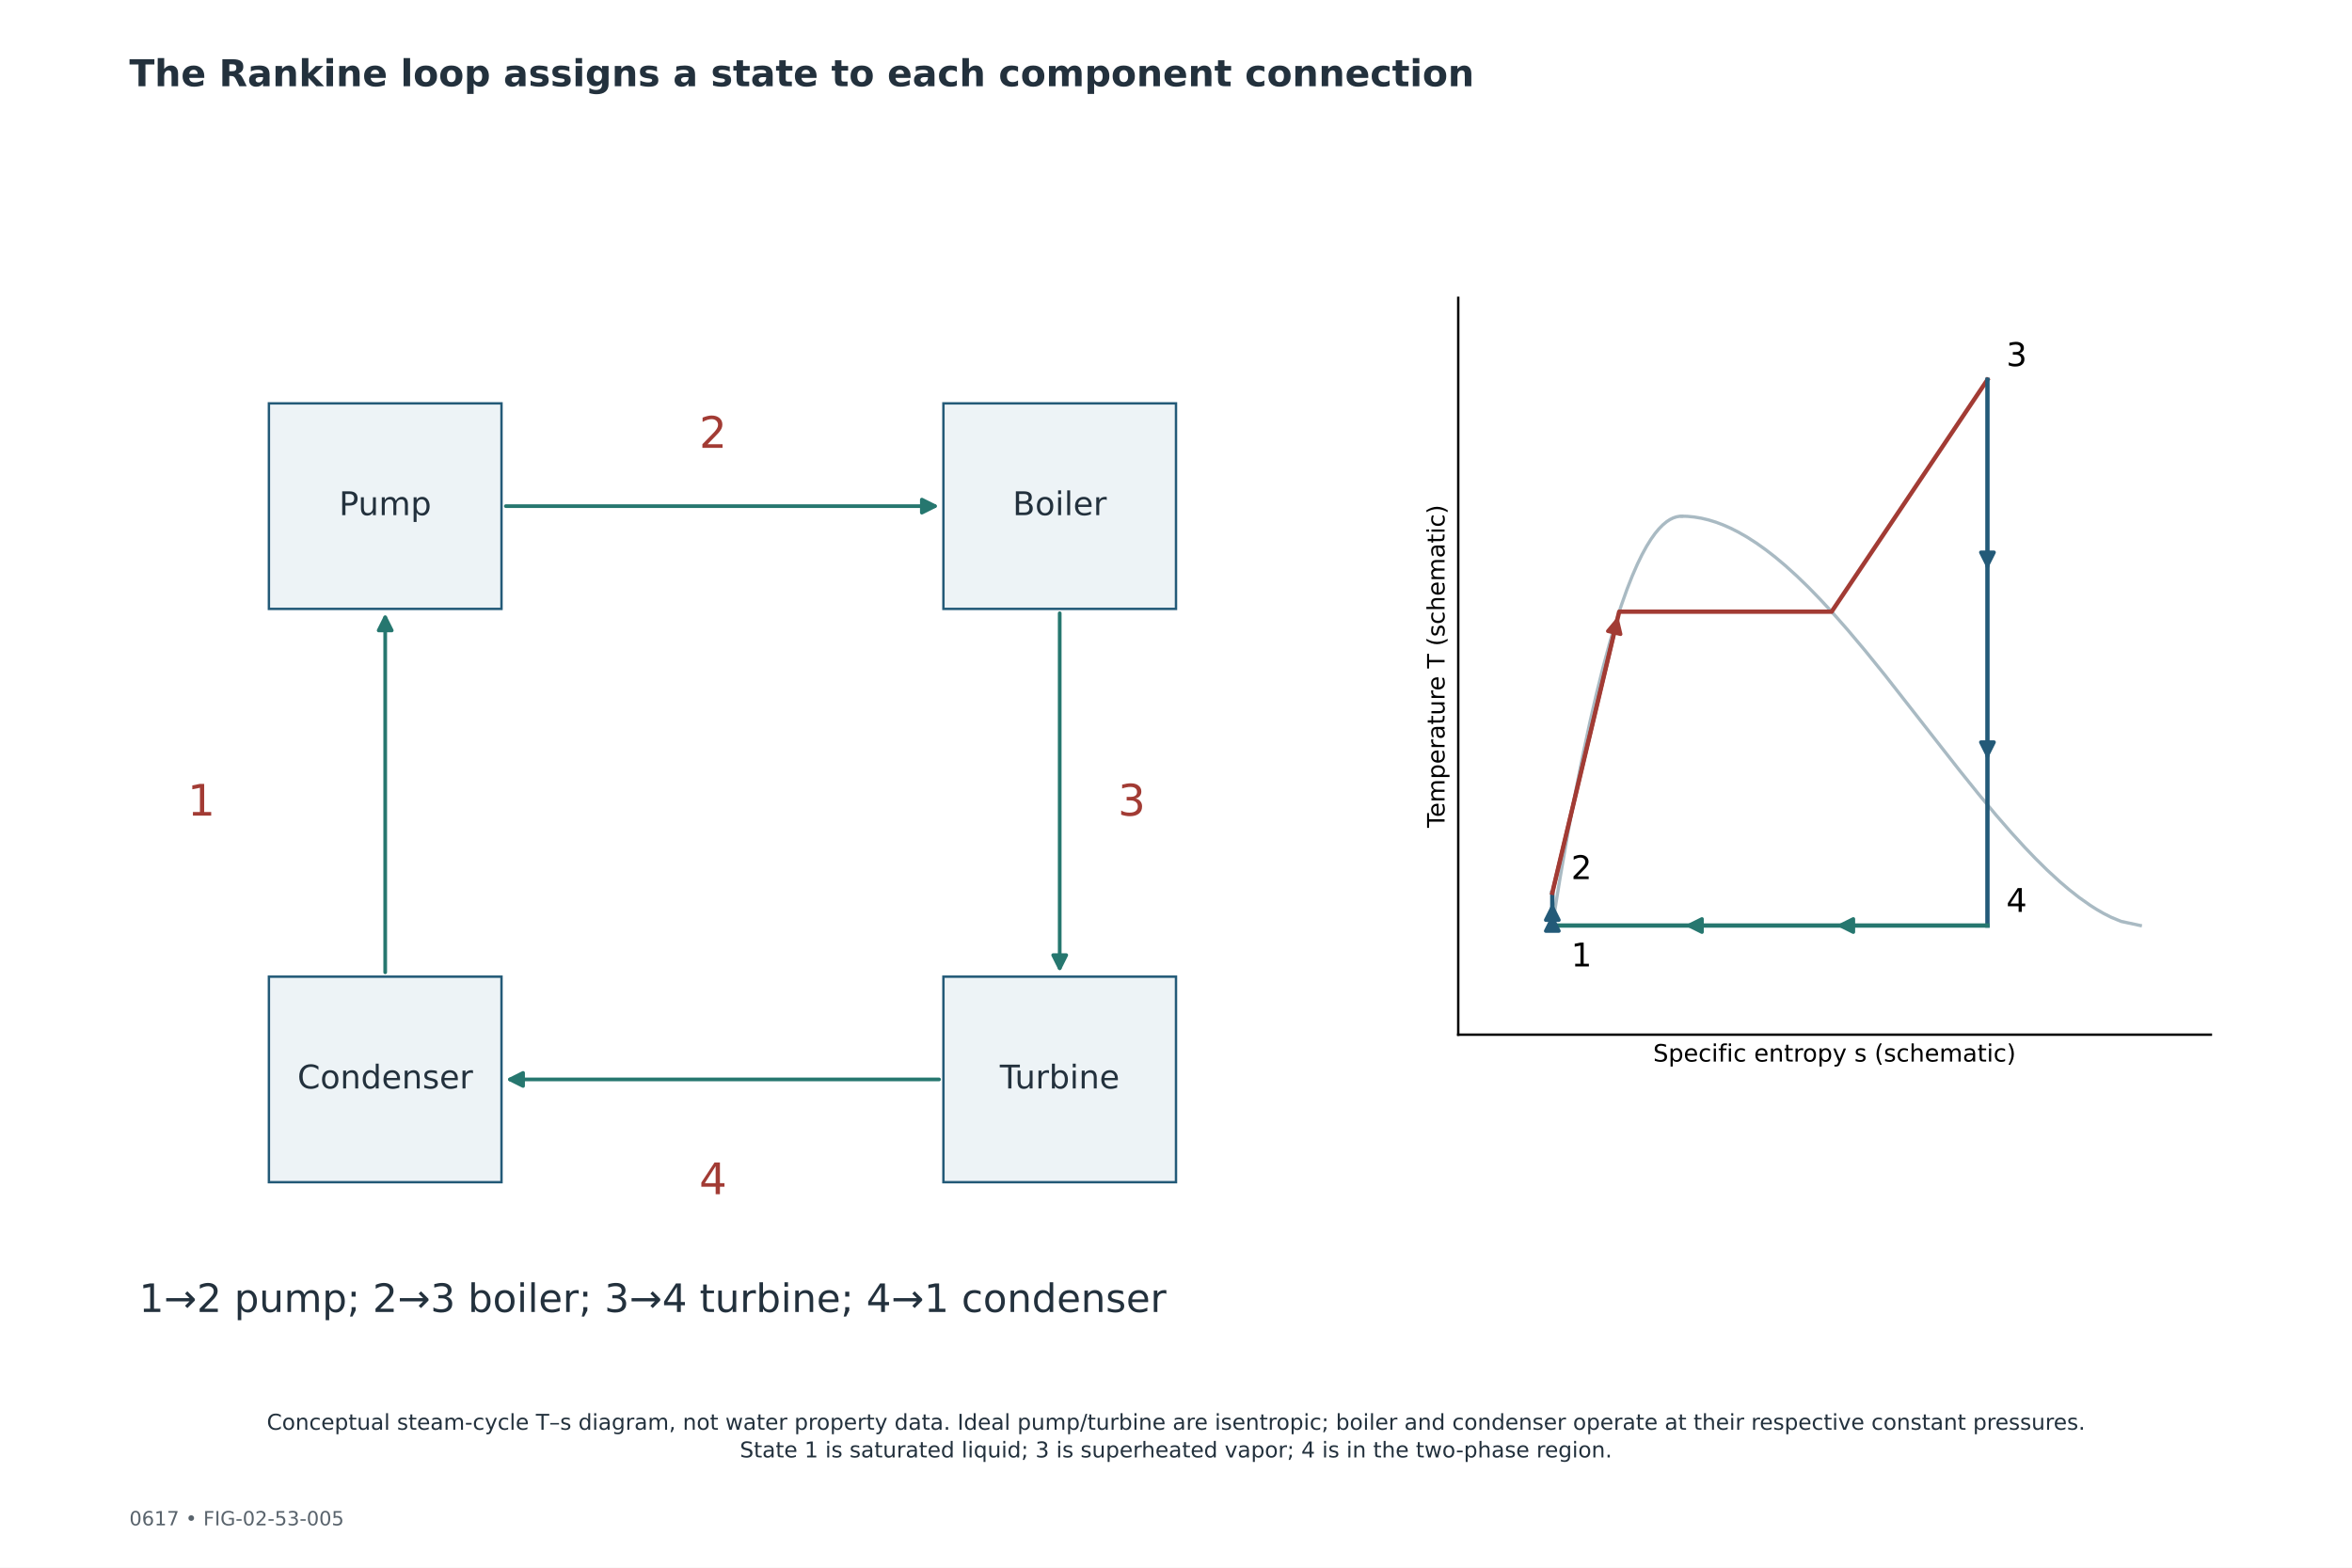
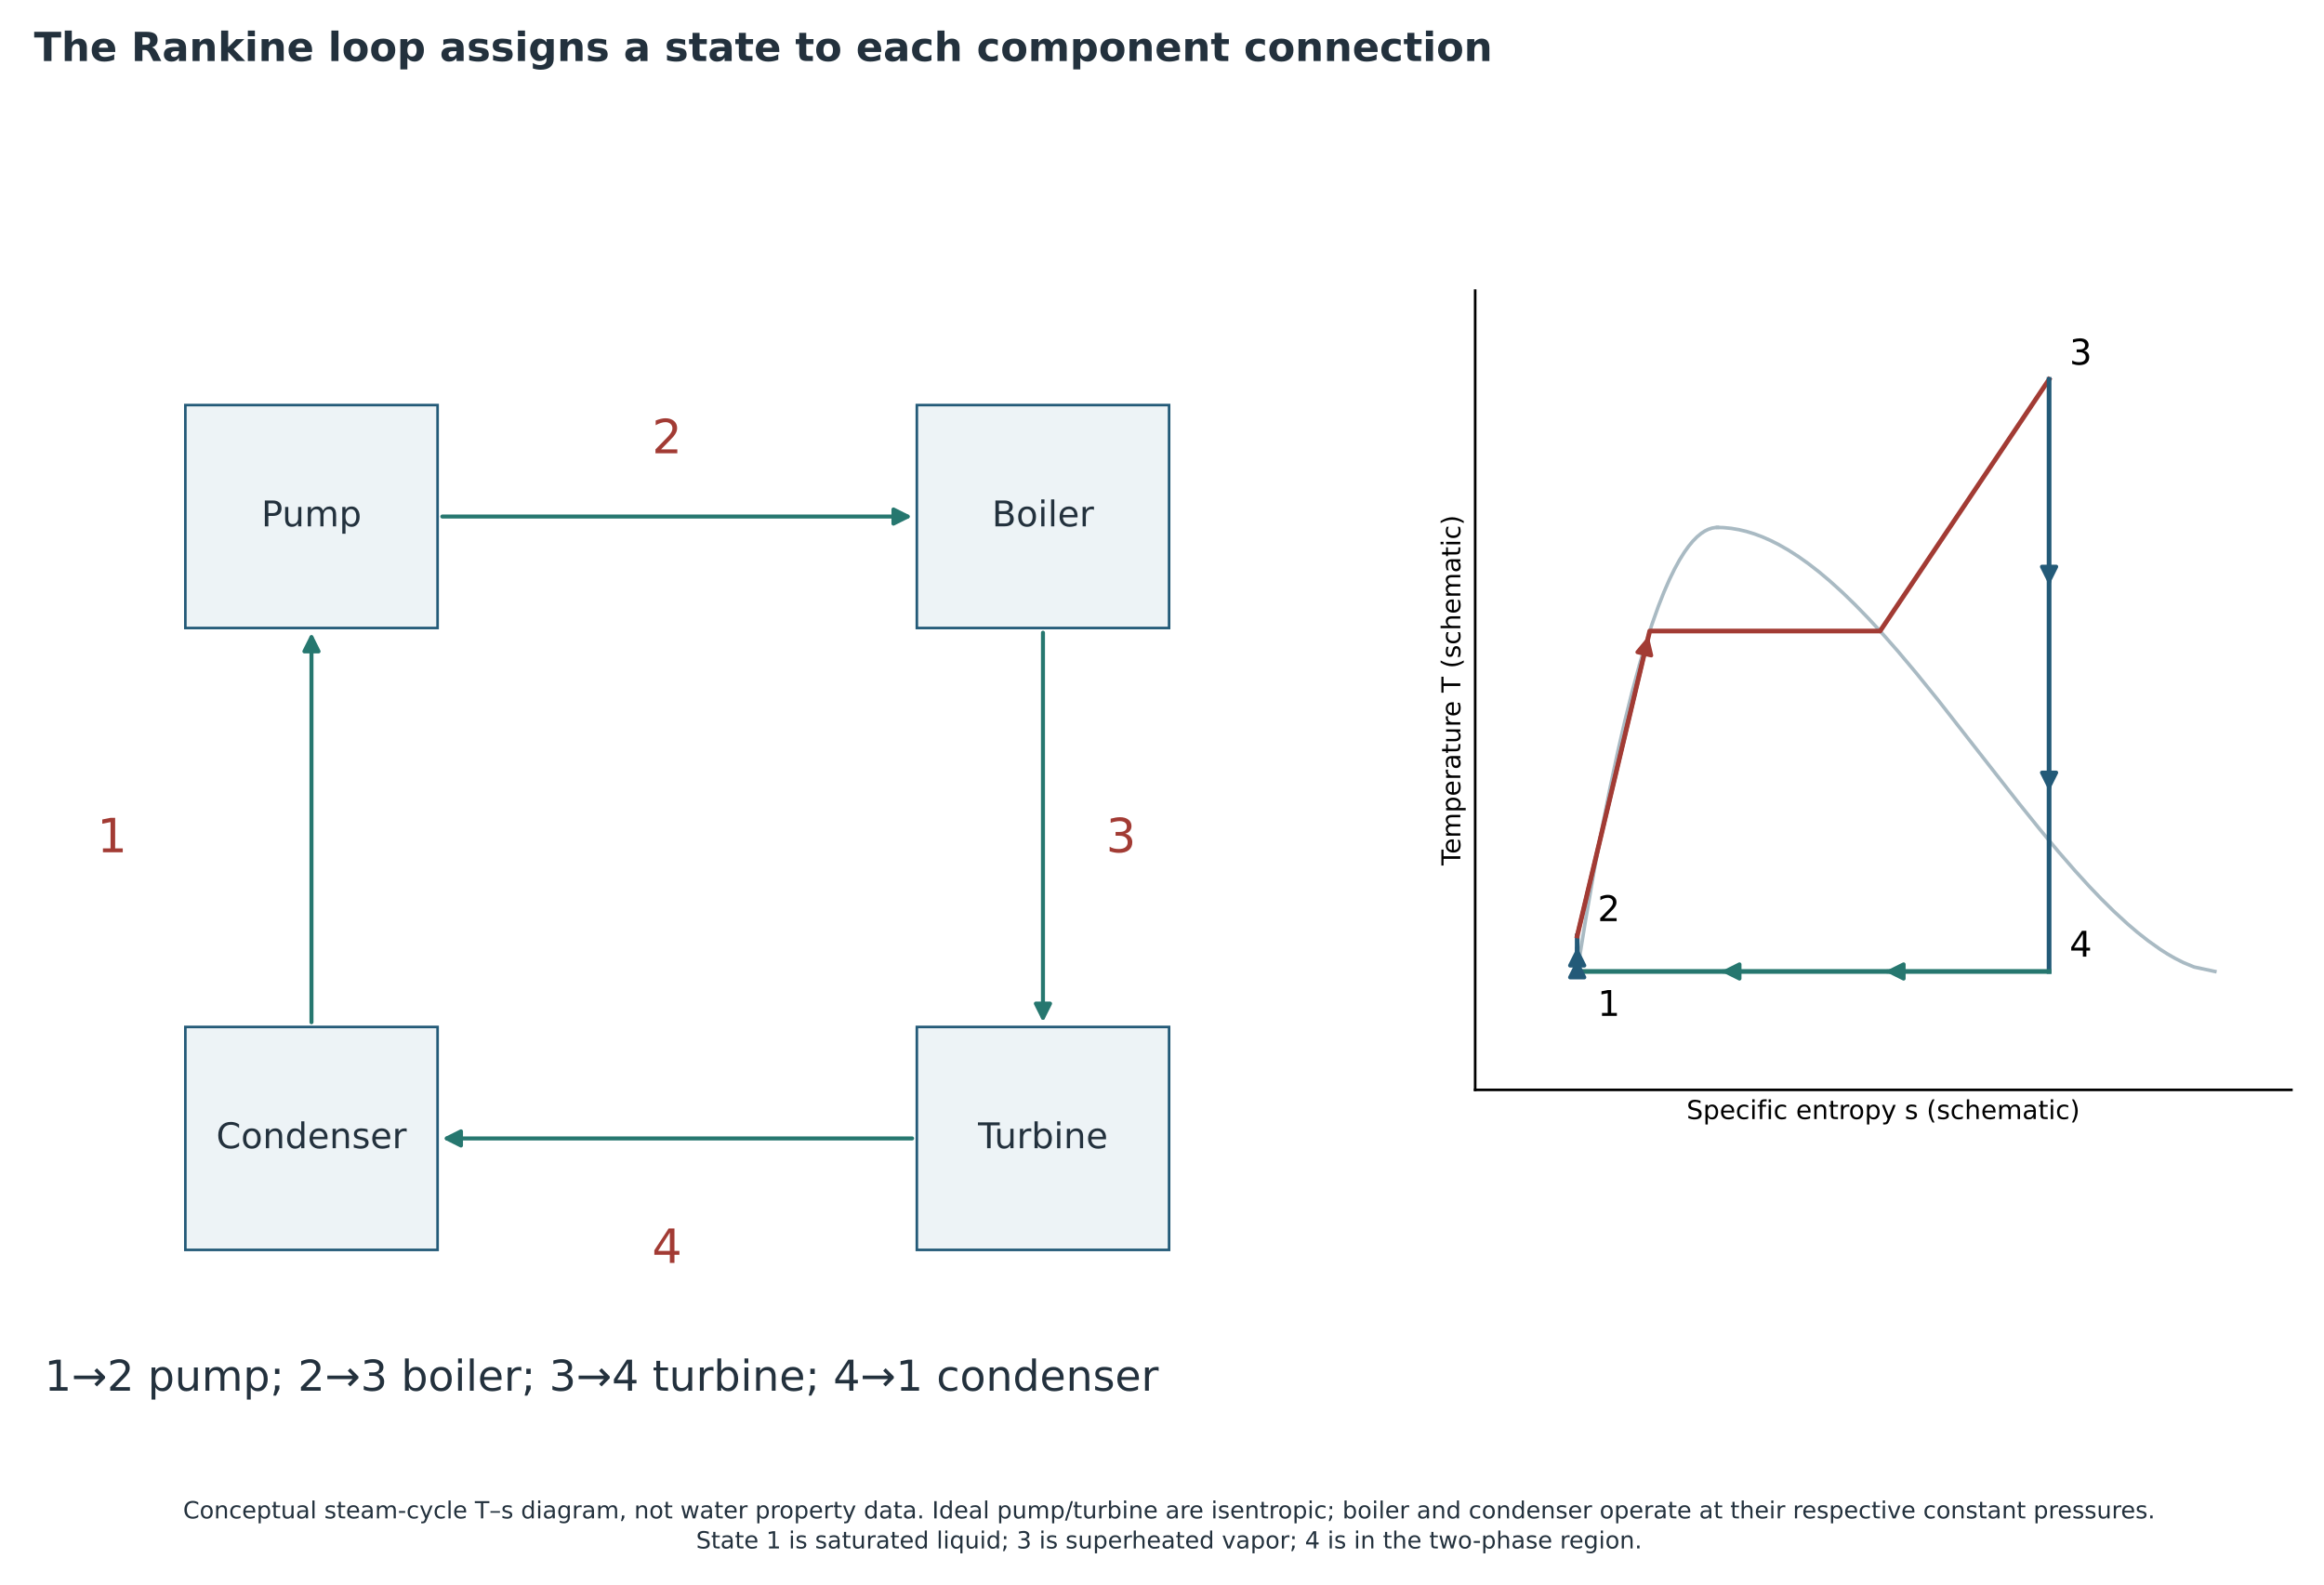
- <svg xmlns="http://www.w3.org/2000/svg" width="1080pt" height="720pt" viewBox="0 0 1080 720" version="1.1">
+ <svg xmlns="http://www.w3.org/2000/svg" width="984pt" height="671pt" viewBox="45 13.75 984 671" version="1.1">
  <defs>
    <style type="text/css">*{stroke-linejoin: round; stroke-linecap: butt}</style>
  </defs>
  <g id="figure_1">
    <g id="patch_1">
      <path d="M 0 720  L 1080 720  L 1080 0  L 0 0  z " style="fill: #ffffff" />
    </g>
    <g id="axes_1">
      <g id="patch_2">
        <path d="M 123.48 279.648  L 230.28 279.648  L 230.28 185.256  L 123.48 185.256  z " clip-path="url(#p7efb37ea4a)" style="fill: #edf3f6; stroke: #235a78; stroke-width: 1.1; stroke-linejoin: miter" />
      </g>
      <g id="patch_3">
        <path d="M 433.2 279.648  L 540 279.648  L 540 185.256  L 433.2 185.256  z " clip-path="url(#p7efb37ea4a)" style="fill: #edf3f6; stroke: #235a78; stroke-width: 1.1; stroke-linejoin: miter" />
      </g>
      <g id="patch_4">
        <path d="M 433.2 542.952  L 540 542.952  L 540 448.56  L 433.2 448.56  z " clip-path="url(#p7efb37ea4a)" style="fill: #edf3f6; stroke: #235a78; stroke-width: 1.1; stroke-linejoin: miter" />
      </g>
      <g id="patch_5">
        <path d="M 123.48 542.952  L 230.28 542.952  L 230.28 448.56  L 123.48 448.56  z " clip-path="url(#p7efb37ea4a)" style="fill: #edf3f6; stroke: #235a78; stroke-width: 1.1; stroke-linejoin: miter" />
      </g>
      <g id="text_1">
        <text style="font-size: 15px; font-family: 'DejaVu Sans'; text-anchor: middle; fill: #23313d" x="176.88" y="236.591" transform="rotate(-0 176.88 236.5911)">Pump</text>
      </g>
      <g id="text_2">
        <text style="font-size: 15px; font-family: 'DejaVu Sans'; text-anchor: middle; fill: #23313d" x="486.6" y="236.591" transform="rotate(-0 486.6 236.5911)">Boiler</text>
      </g>
      <g id="text_3">
        <text style="font-size: 15px; font-family: 'DejaVu Sans'; text-anchor: middle; fill: #23313d" x="486.6" y="499.895" transform="rotate(-0 486.6 499.8951)">Turbine</text>
      </g>
      <g id="text_4">
        <text style="font-size: 15px; font-family: 'DejaVu Sans'; text-anchor: middle; fill: #23313d" x="176.88" y="499.895" transform="rotate(-0 176.88 499.8951)">Condenser</text>
      </g>
      <g id="text_5">
        <text style="font-size: 20px; font-family: 'DejaVu Sans'; text-anchor: start; fill: #a23b34" x="86.1" y="374.591" transform="rotate(-0 86.1 374.5908)">1</text>
      </g>
      <g id="text_6">
        <text style="font-size: 20px; font-family: 'DejaVu Sans'; text-anchor: start; fill: #a23b34" x="321.06" y="205.679" transform="rotate(-0 321.06 205.6788)">2</text>
      </g>
      <g id="text_7">
        <text style="font-size: 20px; font-family: 'DejaVu Sans'; text-anchor: start; fill: #a23b34" x="513.3" y="374.591" transform="rotate(-0 513.3 374.5908)">3</text>
      </g>
      <g id="text_8">
        <text style="font-size: 20px; font-family: 'DejaVu Sans'; text-anchor: start; fill: #a23b34" x="321.06" y="548.471" transform="rotate(-0 321.06 548.4707)">4</text>
      </g>
      <g id="text_9">
        <text style="font-size: 18px; font-family: 'DejaVu Sans'; text-anchor: middle; fill: #23313d" x="299.7" y="602.567" transform="rotate(-0 299.7 602.5669)">1→2 pump; 2→3 boiler; 3→4 turbine; 4→1 condenser</text>
      </g>
      <g id="patch_6">
        <path d="M 232.277 232.452  Q 331.738 232.452 429.297 232.452  " clip-path="url(#p7efb37ea4a)" style="fill: none; stroke: #26776f; stroke-width: 1.7; stroke-linecap: round" />
        <path d="M 423.297 229.452  L 429.297 232.452  L 423.297 235.452  z " clip-path="url(#p7efb37ea4a)" style="fill: #26776f; stroke: #26776f; stroke-width: 1.7; stroke-linecap: round" />
      </g>
      <g id="patch_7">
        <path d="M 486.6 281.645  Q 486.6 364.103 486.6 444.66  " clip-path="url(#p7efb37ea4a)" style="fill: none; stroke: #26776f; stroke-width: 1.7; stroke-linecap: round" />
        <path d="M 489.6 438.66  L 486.6 444.66  L 483.6 438.66  z " clip-path="url(#p7efb37ea4a)" style="fill: #26776f; stroke: #26776f; stroke-width: 1.7; stroke-linecap: round" />
      </g>
      <g id="patch_8">
        <path d="M 431.203 495.756  Q 331.742 495.756 234.183 495.756  " clip-path="url(#p7efb37ea4a)" style="fill: none; stroke: #26776f; stroke-width: 1.7; stroke-linecap: round" />
        <path d="M 240.183 498.756  L 234.183 495.756  L 240.183 492.756  z " clip-path="url(#p7efb37ea4a)" style="fill: #26776f; stroke: #26776f; stroke-width: 1.7; stroke-linecap: round" />
      </g>
      <g id="patch_9">
        <path d="M 176.88 446.563  Q 176.88 364.105 176.88 283.548  " clip-path="url(#p7efb37ea4a)" style="fill: none; stroke: #26776f; stroke-width: 1.7; stroke-linecap: round" />
        <path d="M 173.88 289.548  L 176.88 283.548  L 179.88 289.548  z " clip-path="url(#p7efb37ea4a)" style="fill: #26776f; stroke: #26776f; stroke-width: 1.7; stroke-linecap: round" />
      </g>
    </g>
    <g id="axes_2">
      <g id="patch_10">
        <path d="M 669.6 475.2  L 1015.2 475.2  L 1015.2 136.8  L 669.6 136.8  z " style="fill: #ffffff" />
      </g>
      <g id="matplotlib.axis_1">
        <g id="text_10">
          <text style="font-size: 11px; font-family: 'DejaVu Sans'; text-anchor: middle" x="842.4" y="487.558" transform="rotate(-0 842.4 487.5583)">Specific entropy s (schematic)</text>
        </g>
      </g>
      <g id="matplotlib.axis_2">
        <g id="text_11">
          <text style="font-size: 11px; font-family: 'DejaVu Sans'; text-anchor: middle" x="663.312" y="306" transform="rotate(-90 663.3123 306)">Temperature T (schematic)</text>
        </g>
      </g>
      <g id="line2d_1">
        <path d="M 712.8 425.067  L 716.382 403.077  L 719.964 382.454  L 723.546 363.199  L 726.829 346.75  L 730.113 331.449  L 733.097 318.536  L 736.082 306.573  L 739.067 295.559  L 741.754 286.458  L 744.44 278.127  L 747.127 270.564  L 749.515 264.487  L 751.903 259.018  L 753.992 254.732  L 756.081 250.91  L 758.171 247.554  L 759.962 245.047  L 761.753 242.882  L 763.544 241.059  L 765.335 239.578  L 766.827 238.605  L 768.32 237.869  L 769.812 237.37  L 771.305 237.109  L 772.2 237.067  L 772.2 237.067  " clip-path="url(#pe23c6e3839)" style="fill: none; stroke: #a9bac3; stroke-width: 1.5; stroke-linecap: square" />
      </g>
      <g id="line2d_2">
        <path d="M 982.8 425.067  L 974.007 423.182  L 969.472 421.307  L 965.801 419.441  L 962.599 417.585  L 959.704 415.738  L 954.538 412.073  L 949.938 408.446  L 945.733 404.857  L 939.963 399.545  L 934.67 394.318  L 929.74 389.177  L 923.607 382.454  L 916.489 374.265  L 908.569 364.752  L 899.987 354.084  L 887.584 338.261  L 865.531 310.062  L 856.385 298.763  L 848.516 289.406  L 841.772 281.735  L 836.042 275.52  L 830.457 269.771  L 825.006 264.487  L 819.678 259.669  L 815.202 255.909  L 810.804 252.491  L 806.479 249.415  L 802.224 246.68  L 798.036 244.287  L 794.593 242.555  L 791.191 241.059  L 787.829 239.801  L 784.506 238.78  L 781.219 237.997  L 777.968 237.451  L 774.75 237.143  L 772.2 237.067  L 772.2 237.067  " clip-path="url(#pe23c6e3839)" style="fill: none; stroke: #a9bac3; stroke-width: 1.5; stroke-linecap: square" />
      </g>
      <g id="line2d_3">
        <path d="M 712.8 425.067  L 712.8 424.681  L 712.8 424.295  L 712.8 423.91  L 712.8 423.524  L 712.8 423.138  L 712.8 422.753  L 712.8 422.367  L 712.8 421.982  L 712.8 421.596  L 712.8 421.21  L 712.8 420.825  L 712.8 420.439  L 712.8 420.053  L 712.8 419.668  L 712.8 419.282  L 712.8 418.896  L 712.8 418.511  L 712.8 418.125  L 712.8 417.739  L 712.8 417.354  L 712.8 416.968  L 712.8 416.583  L 712.8 416.197  L 712.8 415.811  L 712.8 415.426  L 712.8 415.04  L 712.8 414.654  L 712.8 414.269  L 712.8 413.883  L 712.8 413.497  L 712.8 413.112  L 712.8 412.726  L 712.8 412.341  L 712.8 411.955  L 712.8 411.569  L 712.8 411.184  L 712.8 410.798  L 712.8 410.412  L 712.8 410.027  " clip-path="url(#pe23c6e3839)" style="fill: none; stroke: #235a78; stroke-width: 2; stroke-linecap: square" />
      </g>
      <g id="line2d_4">
        <path d="M 712.8 410.027  L 743.507 280.933  L 841.048 280.933  L 912.6 174.4  " clip-path="url(#pe23c6e3839)" style="fill: none; stroke: #a23b34; stroke-width: 2; stroke-linecap: square" />
      </g>
      <g id="line2d_5">
        <path d="M 912.6 174.4  L 912.6 178.033  L 912.6 181.666  L 912.6 185.299  L 912.6 188.931  L 912.6 192.564  L 912.6 196.197  L 912.6 199.83  L 912.6 203.463  L 912.6 207.096  L 912.6 210.729  L 912.6 214.361  L 912.6 217.994  L 912.6 221.627  L 912.6 225.26  L 912.6 228.893  L 912.6 232.526  L 912.6 236.158  L 912.6 239.791  L 912.6 243.424  L 912.6 247.057  L 912.6 250.69  L 912.6 254.323  L 912.6 257.956  L 912.6 261.588  L 912.6 265.221  L 912.6 268.854  L 912.6 272.487  L 912.6 276.12  L 912.6 279.753  L 912.6 283.386  L 912.6 287.018  L 912.6 290.651  L 912.6 294.284  L 912.6 297.917  L 912.6 301.55  L 912.6 305.183  L 912.6 308.815  L 912.6 312.448  L 912.6 316.081  L 912.6 319.714  L 912.6 323.347  L 912.6 326.98  L 912.6 330.613  L 912.6 334.245  L 912.6 337.878  L 912.6 341.511  L 912.6 345.144  L 912.6 348.777  L 912.6 352.41  L 912.6 356.043  L 912.6 359.675  L 912.6 363.308  L 912.6 366.941  L 912.6 370.574  L 912.6 374.207  L 912.6 377.84  L 912.6 381.472  L 912.6 385.105  L 912.6 388.738  L 912.6 392.371  L 912.6 396.004  L 912.6 399.637  L 912.6 403.27  L 912.6 406.902  L 912.6 410.535  L 912.6 414.168  L 912.6 417.801  L 912.6 421.434  L 912.6 425.067  " clip-path="url(#pe23c6e3839)" style="fill: none; stroke: #235a78; stroke-width: 2; stroke-linecap: square" />
      </g>
      <g id="line2d_6">
        <path d="M 912.6 425.067  L 909.704 425.067  L 906.809 425.067  L 903.913 425.067  L 901.017 425.067  L 898.122 425.067  L 895.226 425.067  L 892.33 425.067  L 889.435 425.067  L 886.539 425.067  L 883.643 425.067  L 880.748 425.067  L 877.852 425.067  L 874.957 425.067  L 872.061 425.067  L 869.165 425.067  L 866.27 425.067  L 863.374 425.067  L 860.478 425.067  L 857.583 425.067  L 854.687 425.067  L 851.791 425.067  L 848.896 425.067  L 846 425.067  L 843.104 425.067  L 840.209 425.067  L 837.313 425.067  L 834.417 425.067  L 831.522 425.067  L 828.626 425.067  L 825.73 425.067  L 822.835 425.067  L 819.939 425.067  L 817.043 425.067  L 814.148 425.067  L 811.252 425.067  L 808.357 425.067  L 805.461 425.067  L 802.565 425.067  L 799.67 425.067  L 796.774 425.067  L 793.878 425.067  L 790.983 425.067  L 788.087 425.067  L 785.191 425.067  L 782.296 425.067  L 779.4 425.067  L 776.504 425.067  L 773.609 425.067  L 770.713 425.067  L 767.817 425.067  L 764.922 425.067  L 762.026 425.067  L 759.13 425.067  L 756.235 425.067  L 753.339 425.067  L 750.443 425.067  L 747.548 425.067  L 744.652 425.067  L 741.757 425.067  L 738.861 425.067  L 735.965 425.067  L 733.07 425.067  L 730.174 425.067  L 727.278 425.067  L 724.383 425.067  L 721.487 425.067  L 718.591 425.067  L 715.696 425.067  L 712.8 425.067  " clip-path="url(#pe23c6e3839)" style="fill: none; stroke: #26776f; stroke-width: 2; stroke-linecap: square" />
      </g>
      <g id="patch_11">
        <path d="M 669.6 475.2  L 669.6 136.8  " style="fill: none; stroke: #000000; stroke-width: 1.1; stroke-linejoin: miter; stroke-linecap: square" />
      </g>
      <g id="patch_12">
        <path d="M 669.6 475.2  L 1015.2 475.2  " style="fill: none; stroke: #000000; stroke-width: 1.1; stroke-linejoin: miter; stroke-linecap: square" />
      </g>
      <g id="text_12">
        <text style="font-size: 15px; font-family: 'DejaVu Sans'; text-anchor: start" x="721.44" y="443.867" transform="rotate(-0 721.44 443.8667)">1</text>
      </g>
      <g id="text_13">
        <text style="font-size: 15px; font-family: 'DejaVu Sans'; text-anchor: start" x="721.44" y="403.76" transform="rotate(-0 721.44 403.76)">2</text>
      </g>
      <g id="text_14">
        <text style="font-size: 15px; font-family: 'DejaVu Sans'; text-anchor: start" x="921.24" y="168.133" transform="rotate(-0 921.24 168.1333)">3</text>
      </g>
      <g id="text_15">
        <text style="font-size: 15px; font-family: 'DejaVu Sans'; text-anchor: start" x="921.24" y="418.8" transform="rotate(-0 921.24 418.8)">4</text>
      </g>
      <g id="patch_13">
        <path d="M 712.8 420.053  Q 712.8 419.861 712.8 421.568  " clip-path="url(#pe23c6e3839)" style="fill: none; stroke: #235a78; stroke-width: 1.7; stroke-linecap: round" />
        <path d="M 709.8 427.568  L 712.8 421.568  L 715.8 427.568  z " clip-path="url(#pe23c6e3839)" style="fill: #235a78; stroke: #235a78; stroke-width: 1.7; stroke-linecap: round" />
      </g>
      <g id="patch_14">
        <path d="M 712.8 415.04  Q 712.8 414.847 712.8 416.555  " clip-path="url(#pe23c6e3839)" style="fill: none; stroke: #235a78; stroke-width: 1.7; stroke-linecap: round" />
        <path d="M 709.8 422.555  L 712.8 416.555  L 715.8 422.555  z " clip-path="url(#pe23c6e3839)" style="fill: #235a78; stroke: #235a78; stroke-width: 1.7; stroke-linecap: round" />
      </g>
      <g id="patch_15">
        <path d="M 713.262 408.084  Q 728.153 345.481 742.605 284.726  " clip-path="url(#pe23c6e3839)" style="fill: none; stroke: #a23b34; stroke-width: 1.7; stroke-linecap: round" />
        <path d="M 738.298 289.869  L 742.605 284.726  L 744.135 291.258  z " clip-path="url(#pe23c6e3839)" style="fill: #a23b34; stroke: #a23b34; stroke-width: 1.7; stroke-linecap: round" />
      </g>
      <g id="patch_16">
        <path d="M 912.6 259.953  Q 912.6 260.771 912.6 259.688  " clip-path="url(#pe23c6e3839)" style="fill: none; stroke: #235a78; stroke-width: 1.7; stroke-linecap: round" />
        <path d="M 915.6 253.688  L 912.6 259.688  L 909.6 253.688  z " clip-path="url(#pe23c6e3839)" style="fill: #235a78; stroke: #235a78; stroke-width: 1.7; stroke-linecap: round" />
      </g>
      <g id="patch_17">
        <path d="M 912.6 347.141  Q 912.6 347.959 912.6 346.876  " clip-path="url(#pe23c6e3839)" style="fill: none; stroke: #235a78; stroke-width: 1.7; stroke-linecap: round" />
        <path d="M 915.6 340.876  L 912.6 346.876  L 909.6 340.876  z " clip-path="url(#pe23c6e3839)" style="fill: #235a78; stroke: #235a78; stroke-width: 1.7; stroke-linecap: round" />
      </g>
      <g id="patch_18">
        <path d="M 844.001 425.067  Q 843.553 425.067 845.005 425.067  " clip-path="url(#pe23c6e3839)" style="fill: none; stroke: #26776f; stroke-width: 1.7; stroke-linecap: round" />
        <path d="M 851.005 428.067  L 845.005 425.067  L 851.005 422.067  z " clip-path="url(#pe23c6e3839)" style="fill: #26776f; stroke: #26776f; stroke-width: 1.7; stroke-linecap: round" />
      </g>
      <g id="patch_19">
        <path d="M 774.505 425.067  Q 774.057 425.067 775.509 425.067  " clip-path="url(#pe23c6e3839)" style="fill: none; stroke: #26776f; stroke-width: 1.7; stroke-linecap: round" />
        <path d="M 781.509 428.067  L 775.509 425.067  L 781.509 422.067  z " clip-path="url(#pe23c6e3839)" style="fill: #26776f; stroke: #26776f; stroke-width: 1.7; stroke-linecap: round" />
      </g>
    </g>
    <g id="text_16">
      <text style="font-weight: 700; font-size: 17px; font-family: 'DejaVu Sans'; text-anchor: start; fill: #23313d" x="59.4" y="39.6" transform="rotate(-0 59.4 39.6)">The Rankine loop assigns a state to each component connection</text>
    </g>
-     <g id="text_17">
-       <text style="font-size: 9px; font-family: 'DejaVu Sans'; text-anchor: start; fill: #59636c" x="59.4" y="700.56" transform="rotate(-0 59.4 700.56)">0617  •  FIG-02-53-005</text>
-     </g>
    <g id="text_18">
      <text style="font-size: 10px; font-family: 'DejaVu Sans'; fill: #23313d" transform="translate(122.507 656.6406)">Conceptual steam-cycle T–s diagram, not water property data. Ideal pump/turbine are isentropic; boiler and condenser operate at their respective constant pressures.</text>
      <text style="font-size: 10px; font-family: 'DejaVu Sans'; fill: #23313d" transform="translate(339.7289 669.3581)">State 1 is saturated liquid; 3 is superheated vapor; 4 is in the two-phase region.</text>
    </g>
  </g>
  <defs>
    <clipPath id="p7efb37ea4a">
      <rect x="59.4" y="100.8" width="961.2" height="496.8" />
    </clipPath>
    <clipPath id="pe23c6e3839">
      <rect x="669.6" y="136.8" width="345.6" height="338.4" />
    </clipPath>
  </defs>
</svg>
